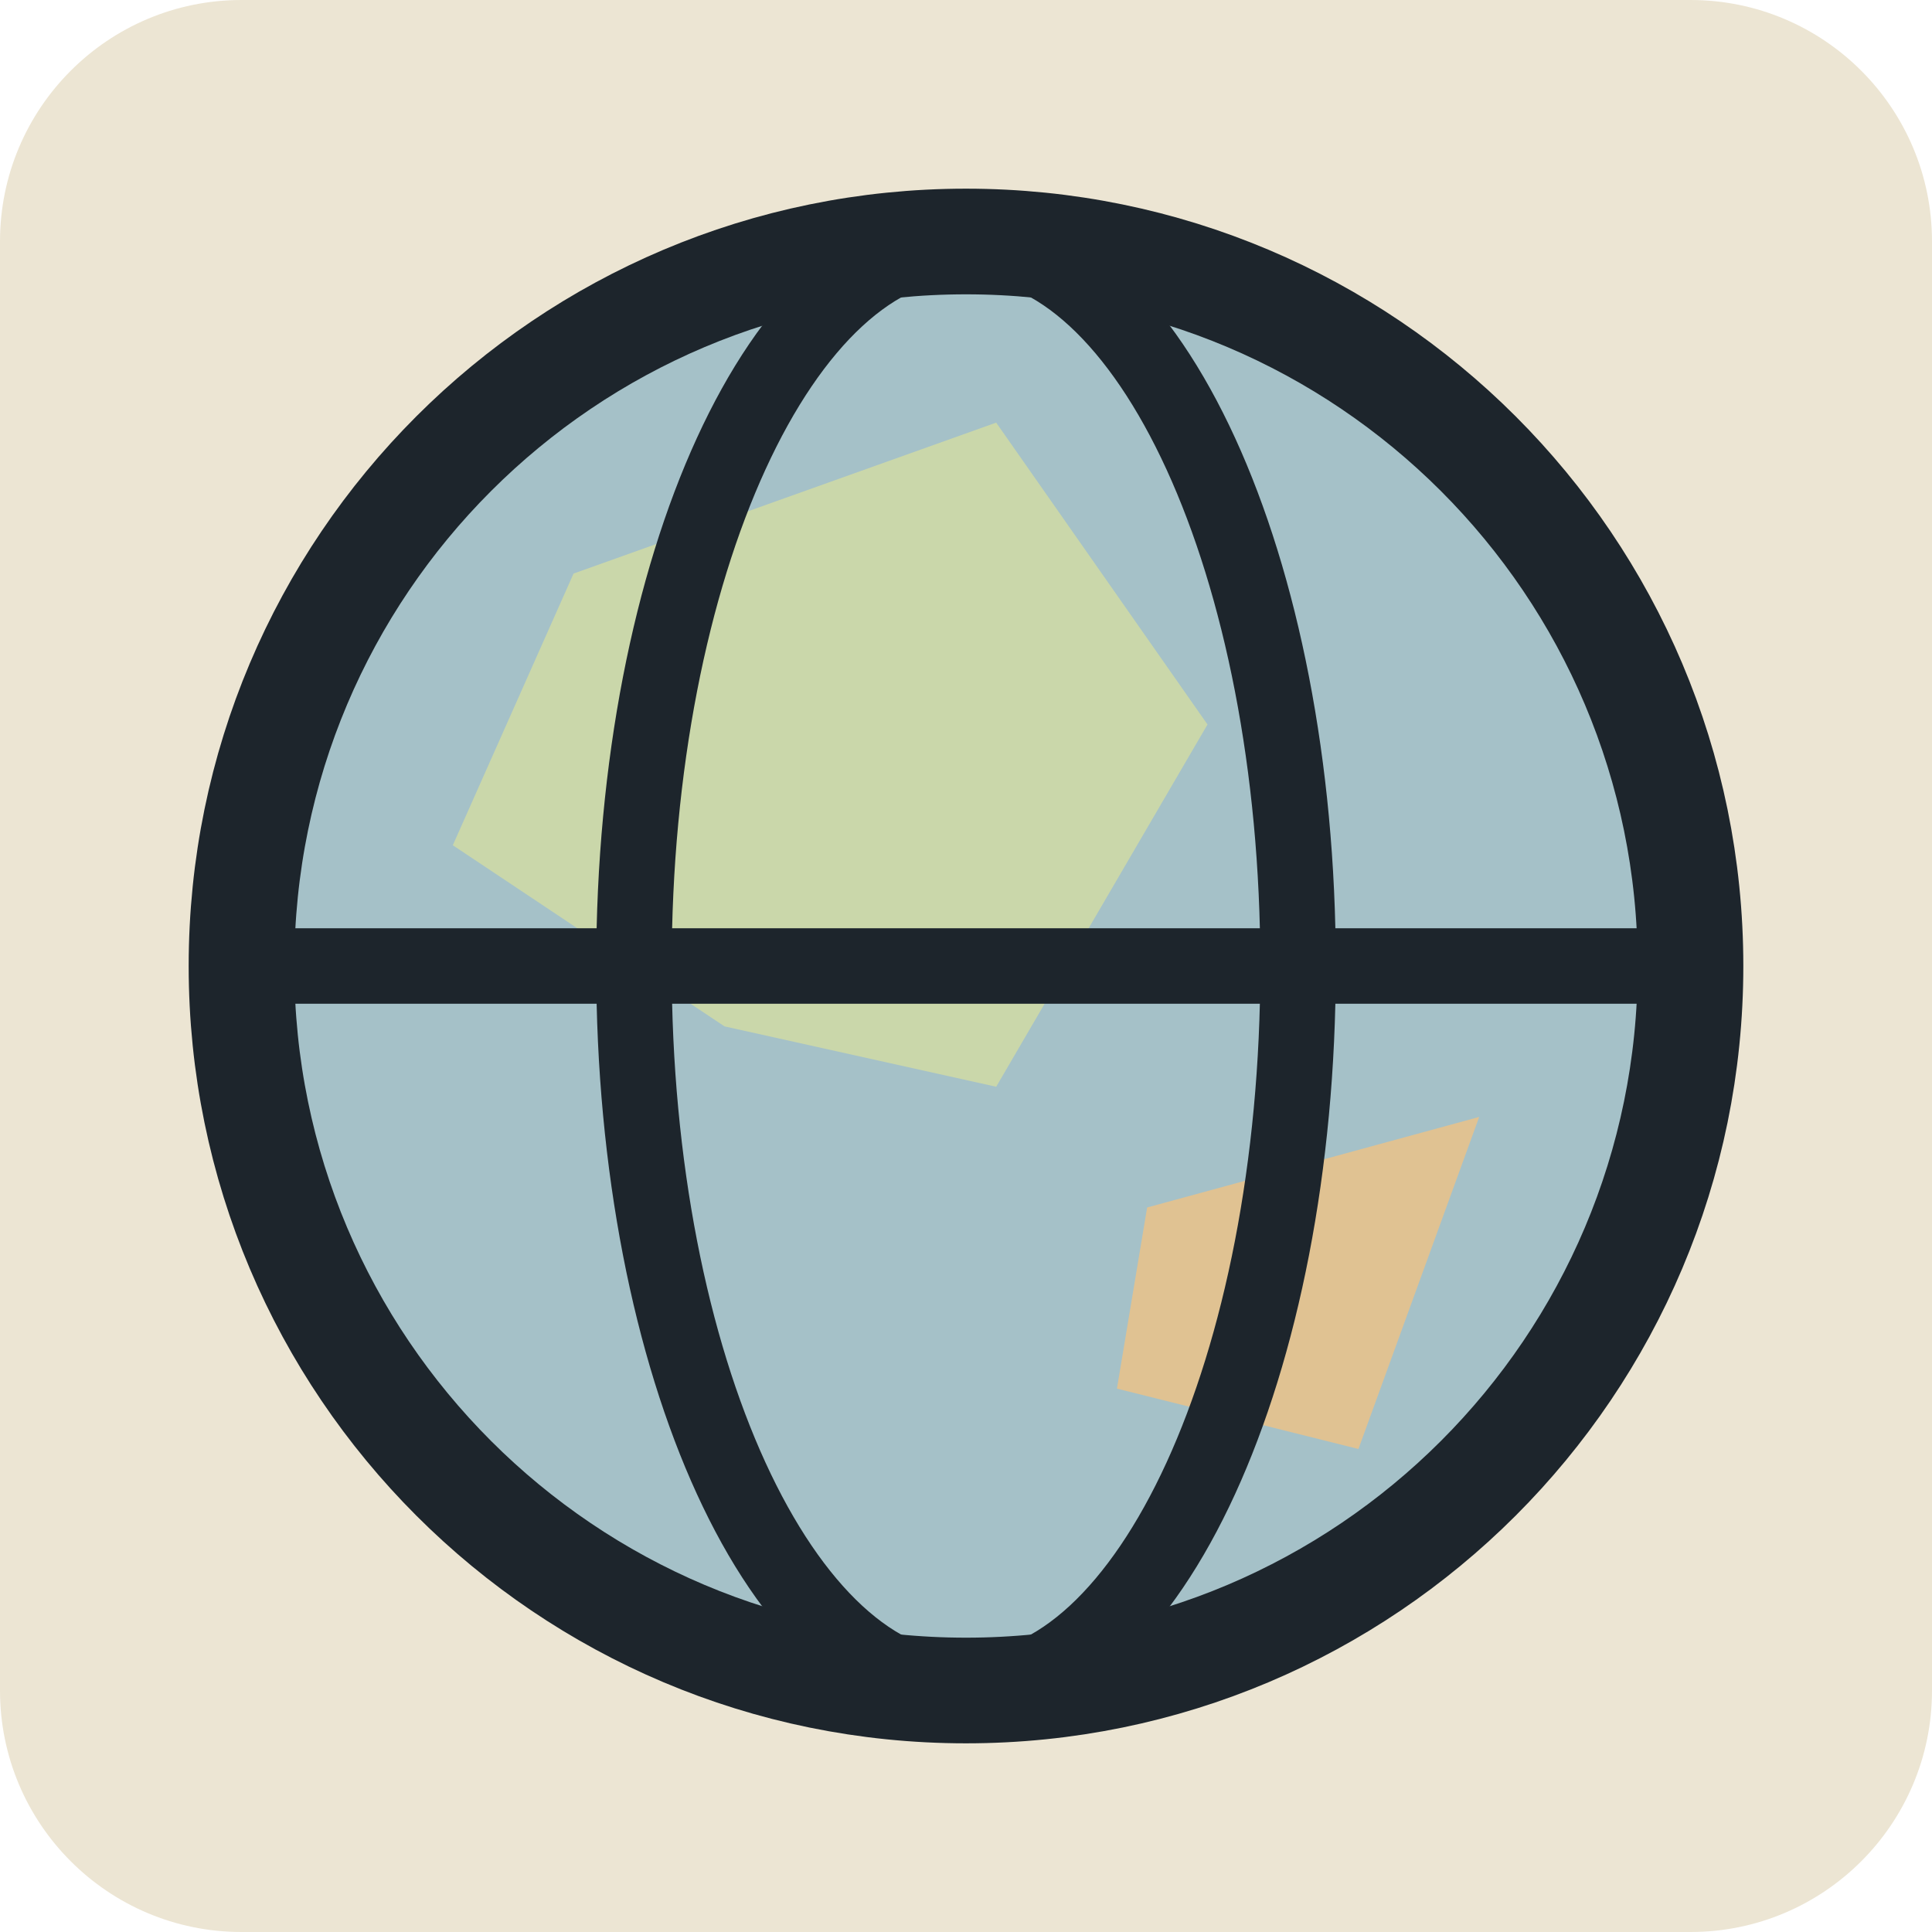
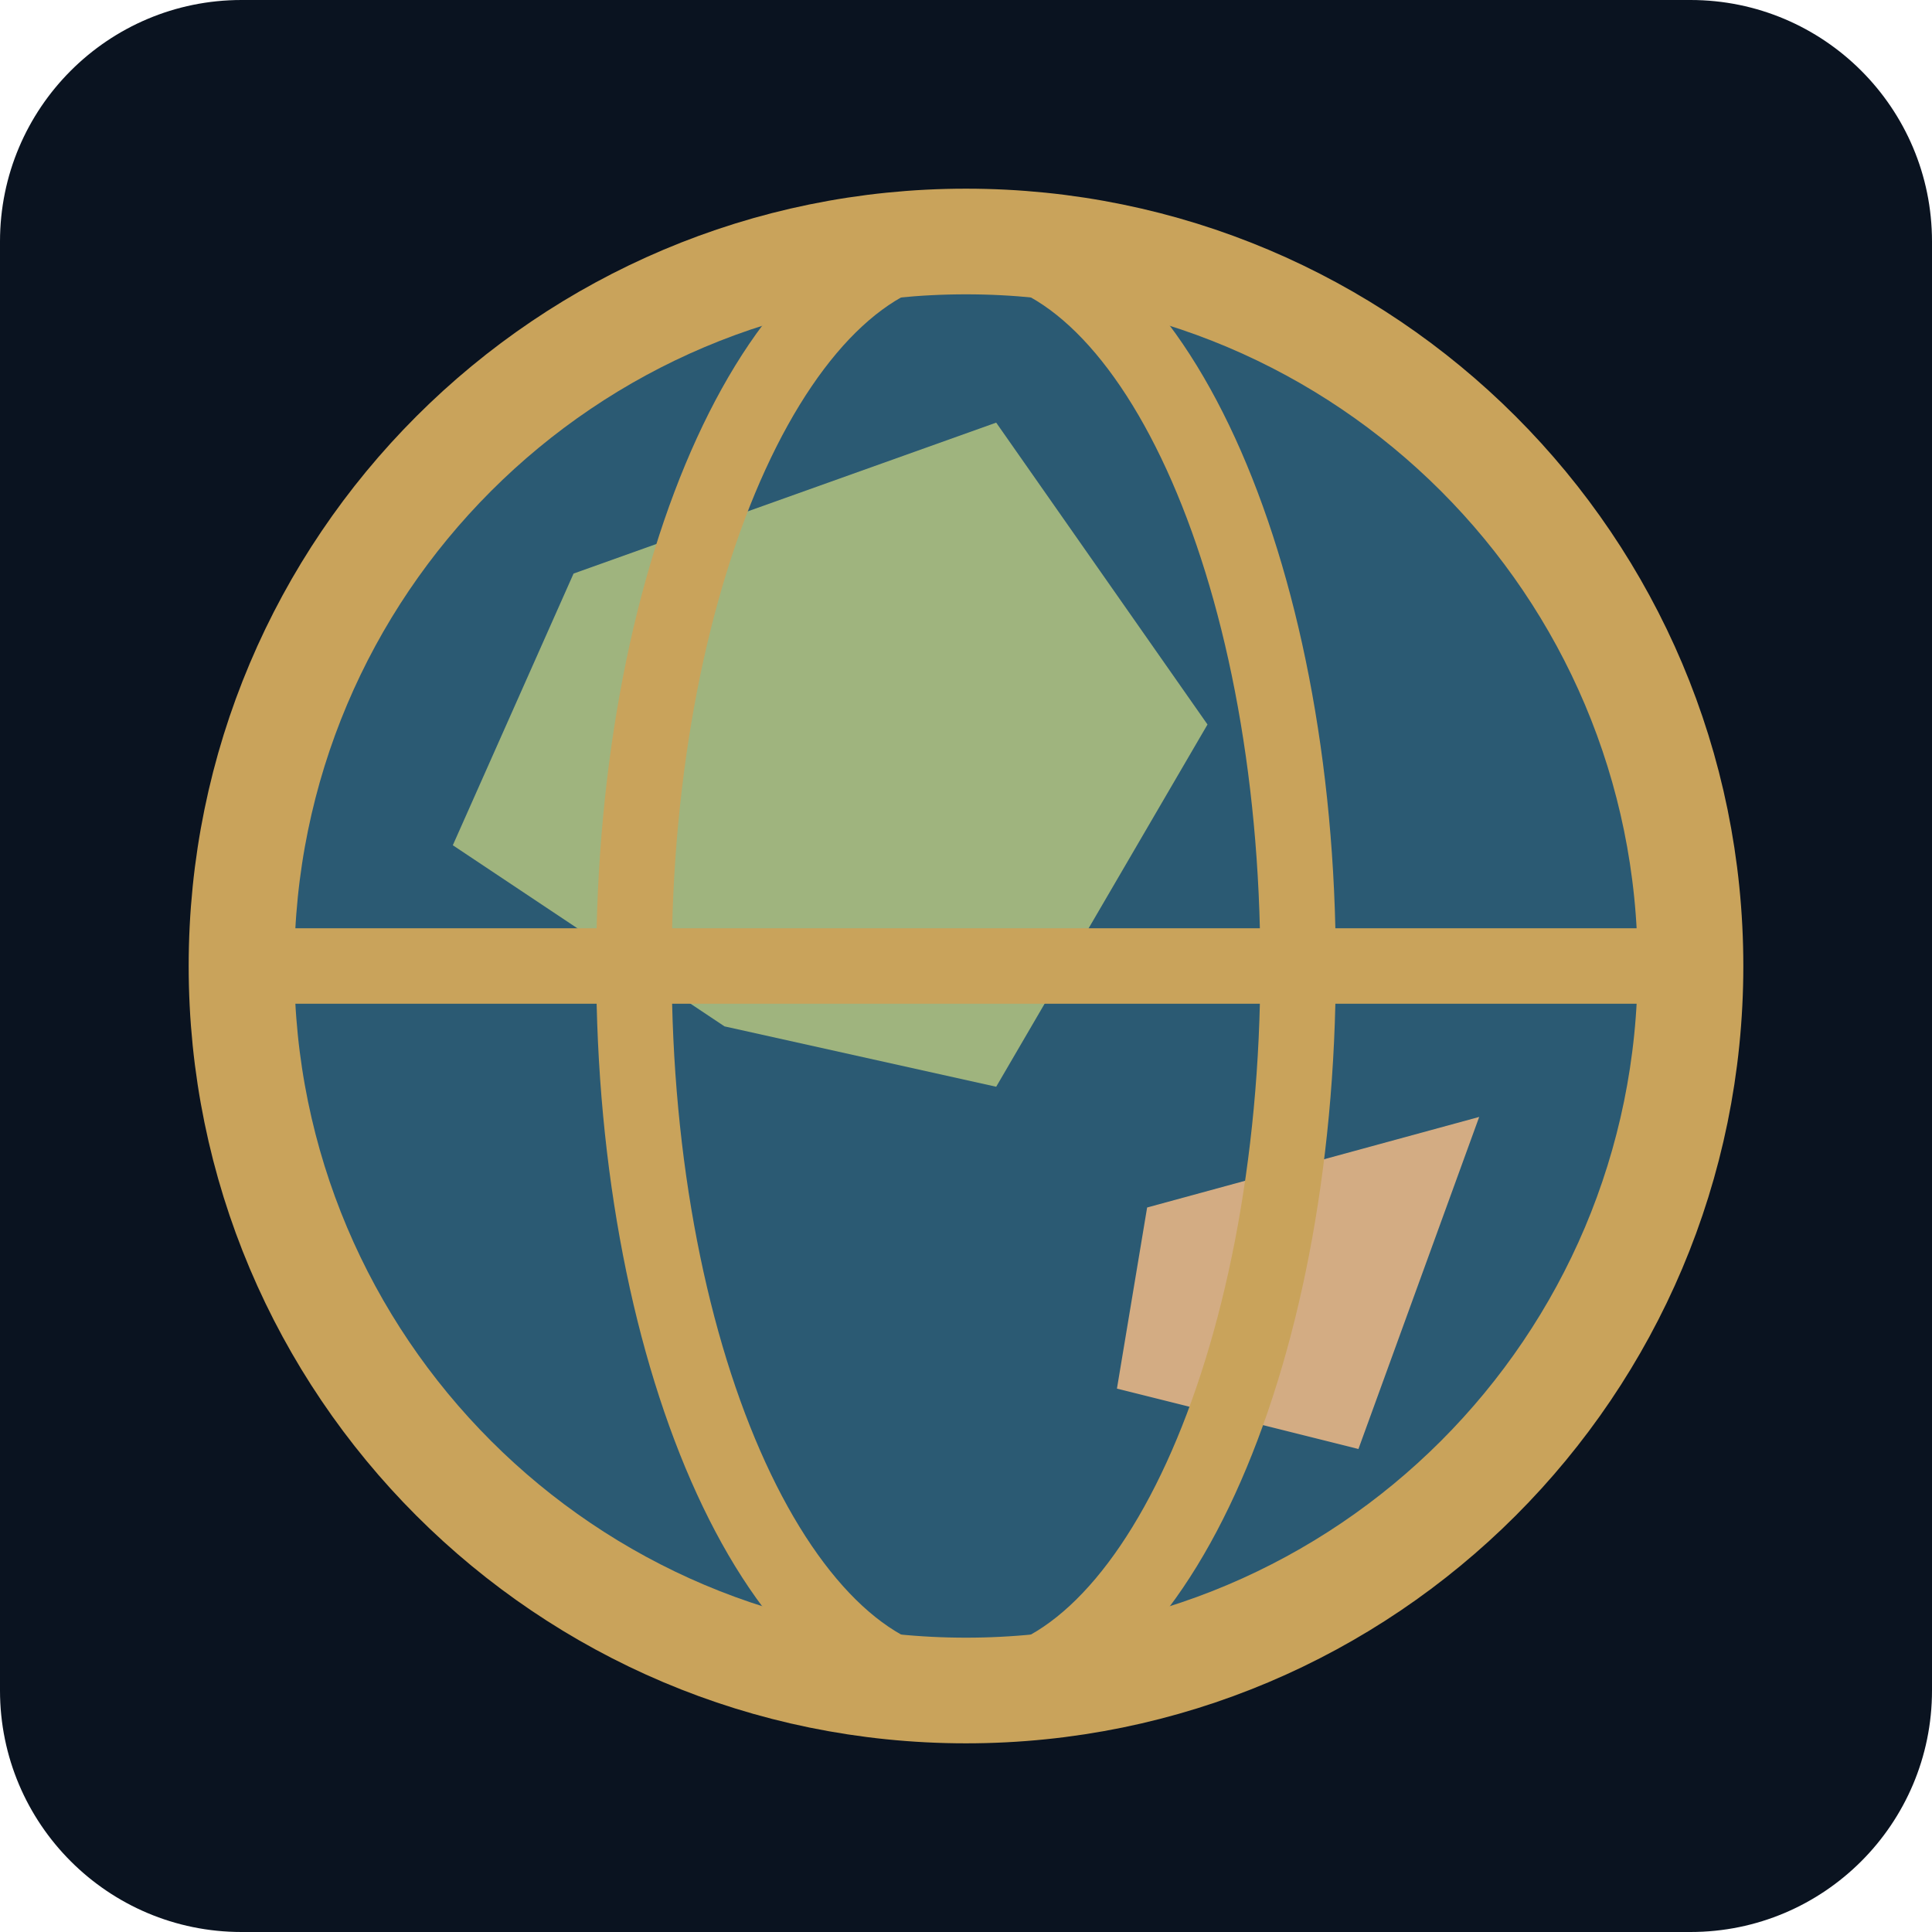
<svg xmlns="http://www.w3.org/2000/svg" viewBox="0 0 64 64">
-   <rect width="64" height="64" rx="8" fill="#ECE5D3" />
-   <circle cx="32" cy="32" r="24" fill="#A5C1C8" />
-   <path d="M19 19 L33 14 L40 24 L33 36 L24 34 L15 28 Z" fill="#CAD7AA" />
-   <path d="M38 40 L49 37 L45 48 L37 46 Z" fill="#E0C292" />
-   <ellipse cx="32" cy="32" rx="11" ry="24" fill="none" stroke="#1D252C" stroke-width="2.5" />
-   <path d="M8 32 H56" stroke="#1D252C" stroke-width="2.5" />
-   <circle cx="32" cy="32" r="24" fill="none" stroke="#1D252C" stroke-width="3.5" />
+   <rect width="64" height="64" rx="8" fill="#0A1320" />
+   <circle cx="32" cy="32" r="24" fill="#2B5A73" />
+   <path d="M19 19 L33 14 L40 24 L33 36 L24 34 L15 28 Z" fill="#9FB47E" />
+   <path d="M38 40 L49 37 L45 48 L37 46 Z" fill="#D3AC83" />
+   <ellipse cx="32" cy="32" rx="11" ry="24" fill="none" stroke="#C9A35B" stroke-width="2.5" />
+   <path d="M8 32 H56" stroke="#C9A35B" stroke-width="2.5" />
+   <circle cx="32" cy="32" r="24" fill="none" stroke="#C9A35B" stroke-width="3.5" />
</svg>
